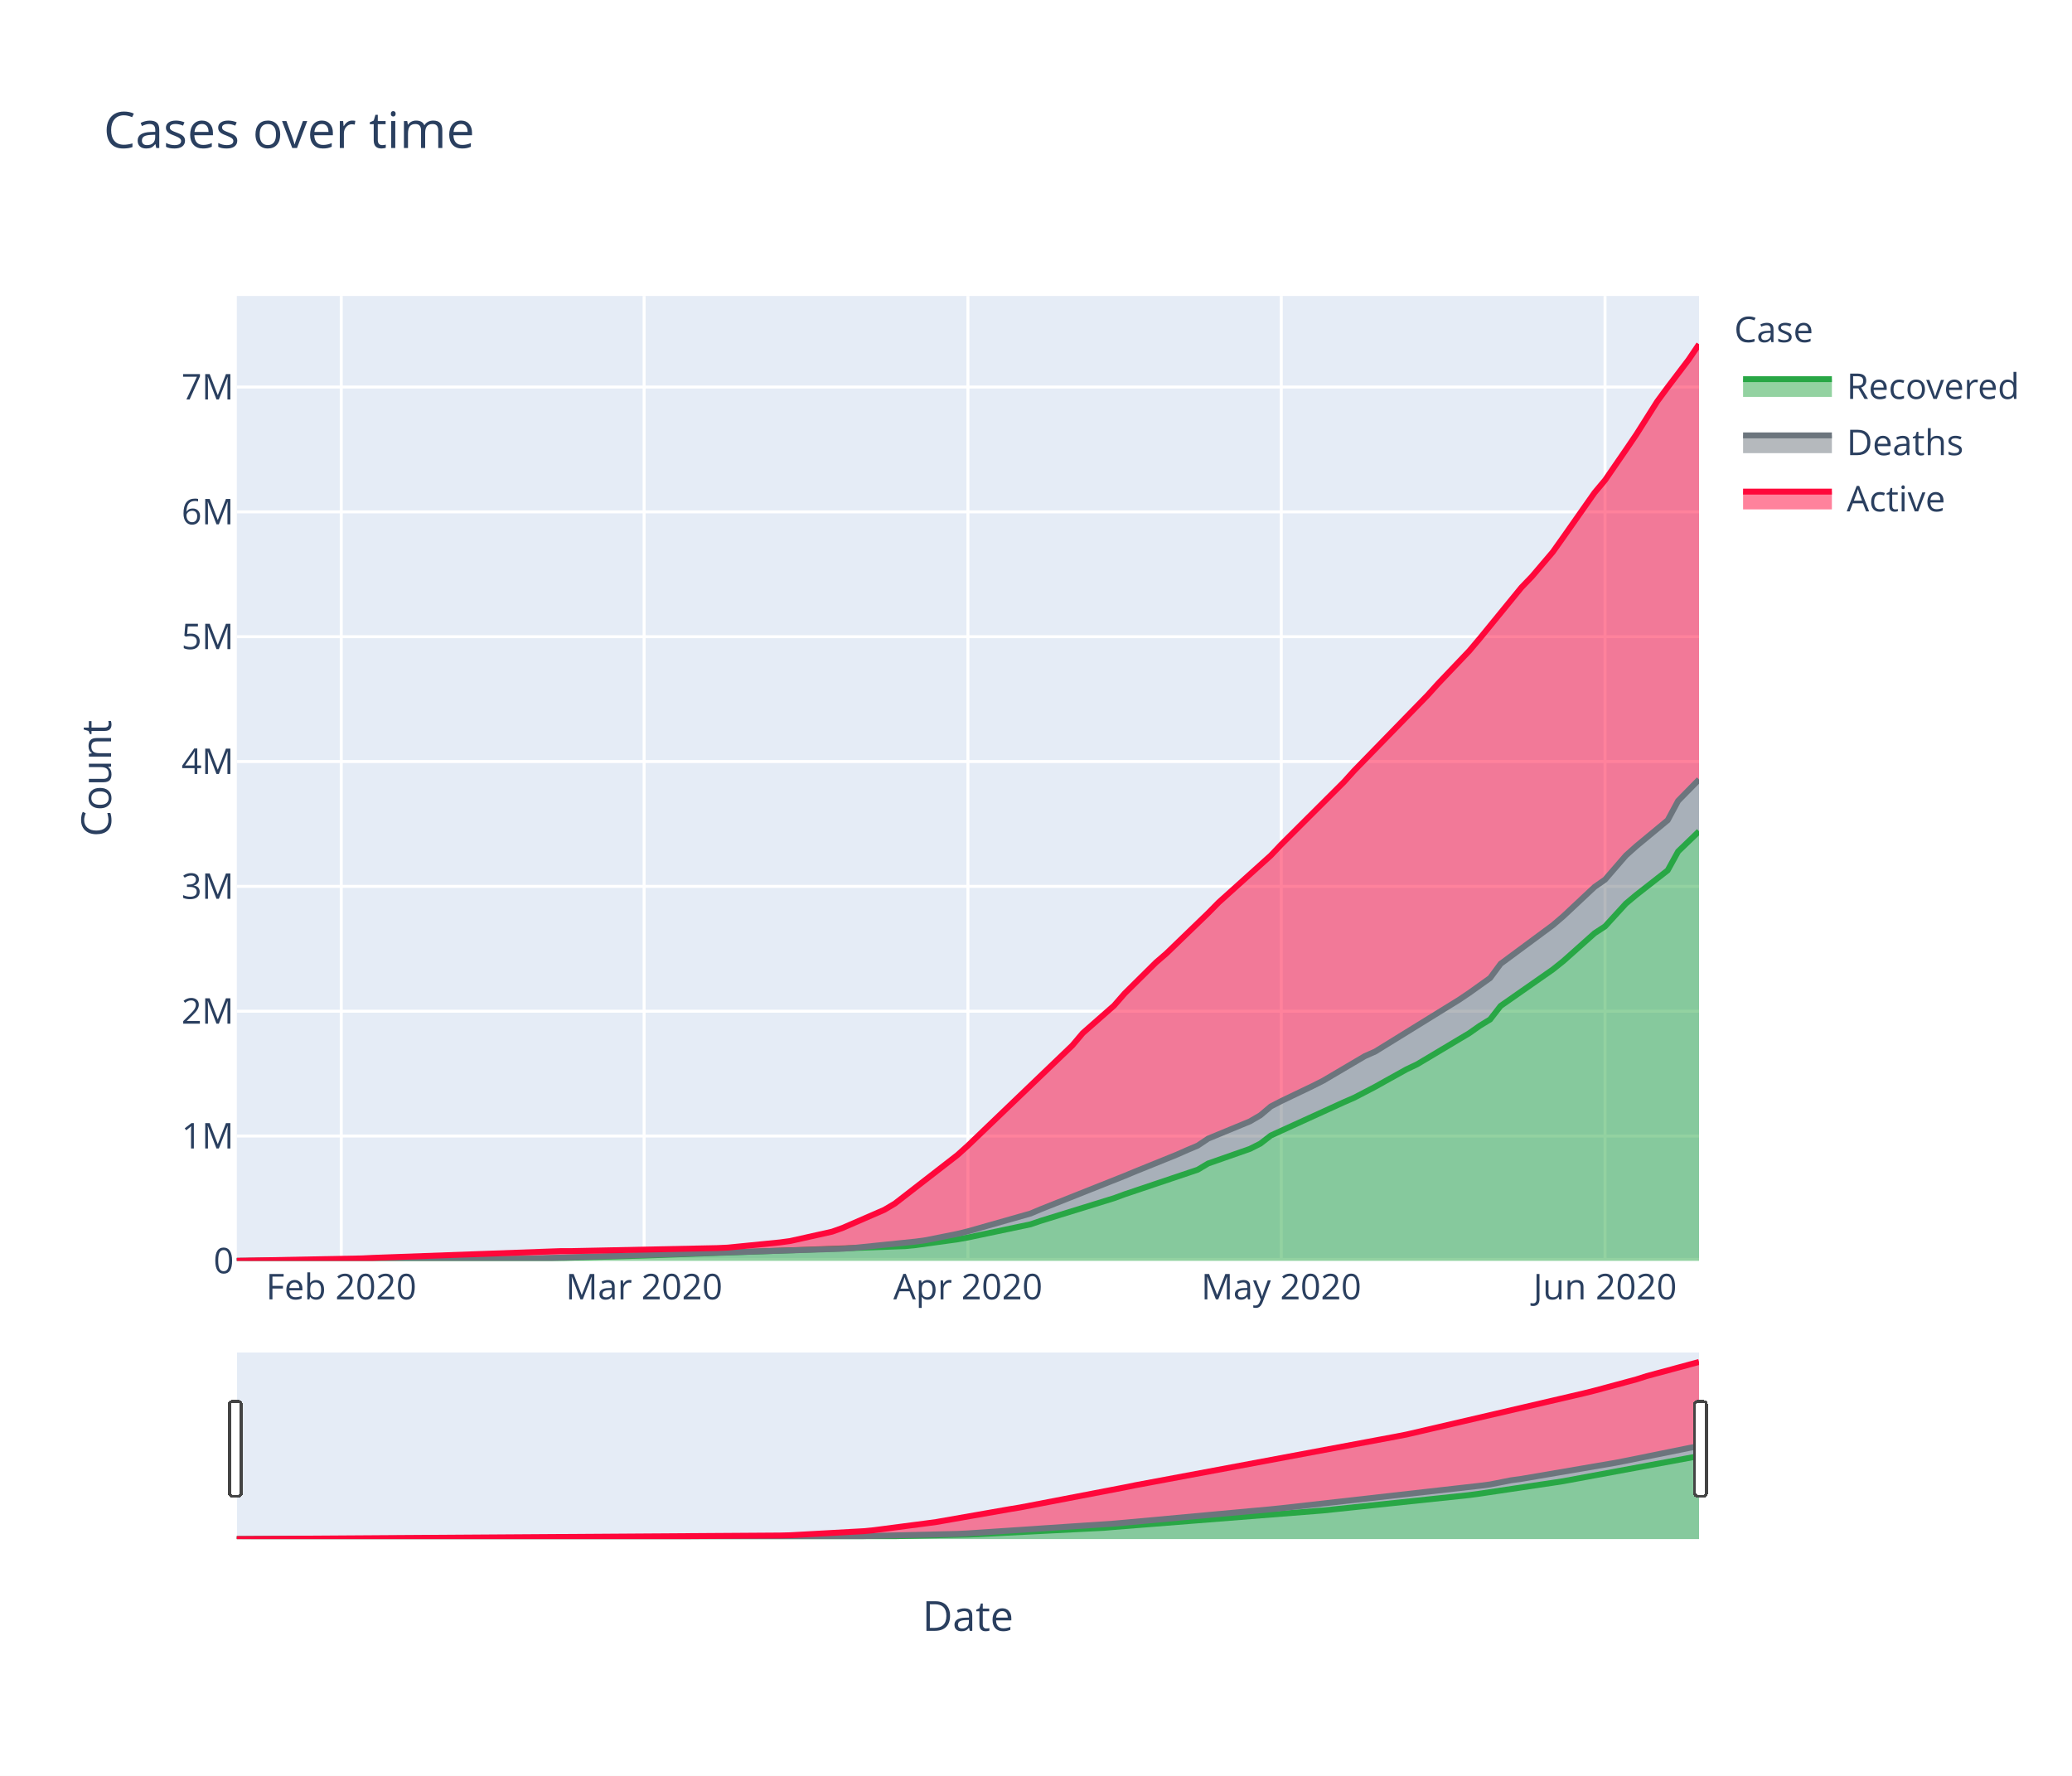
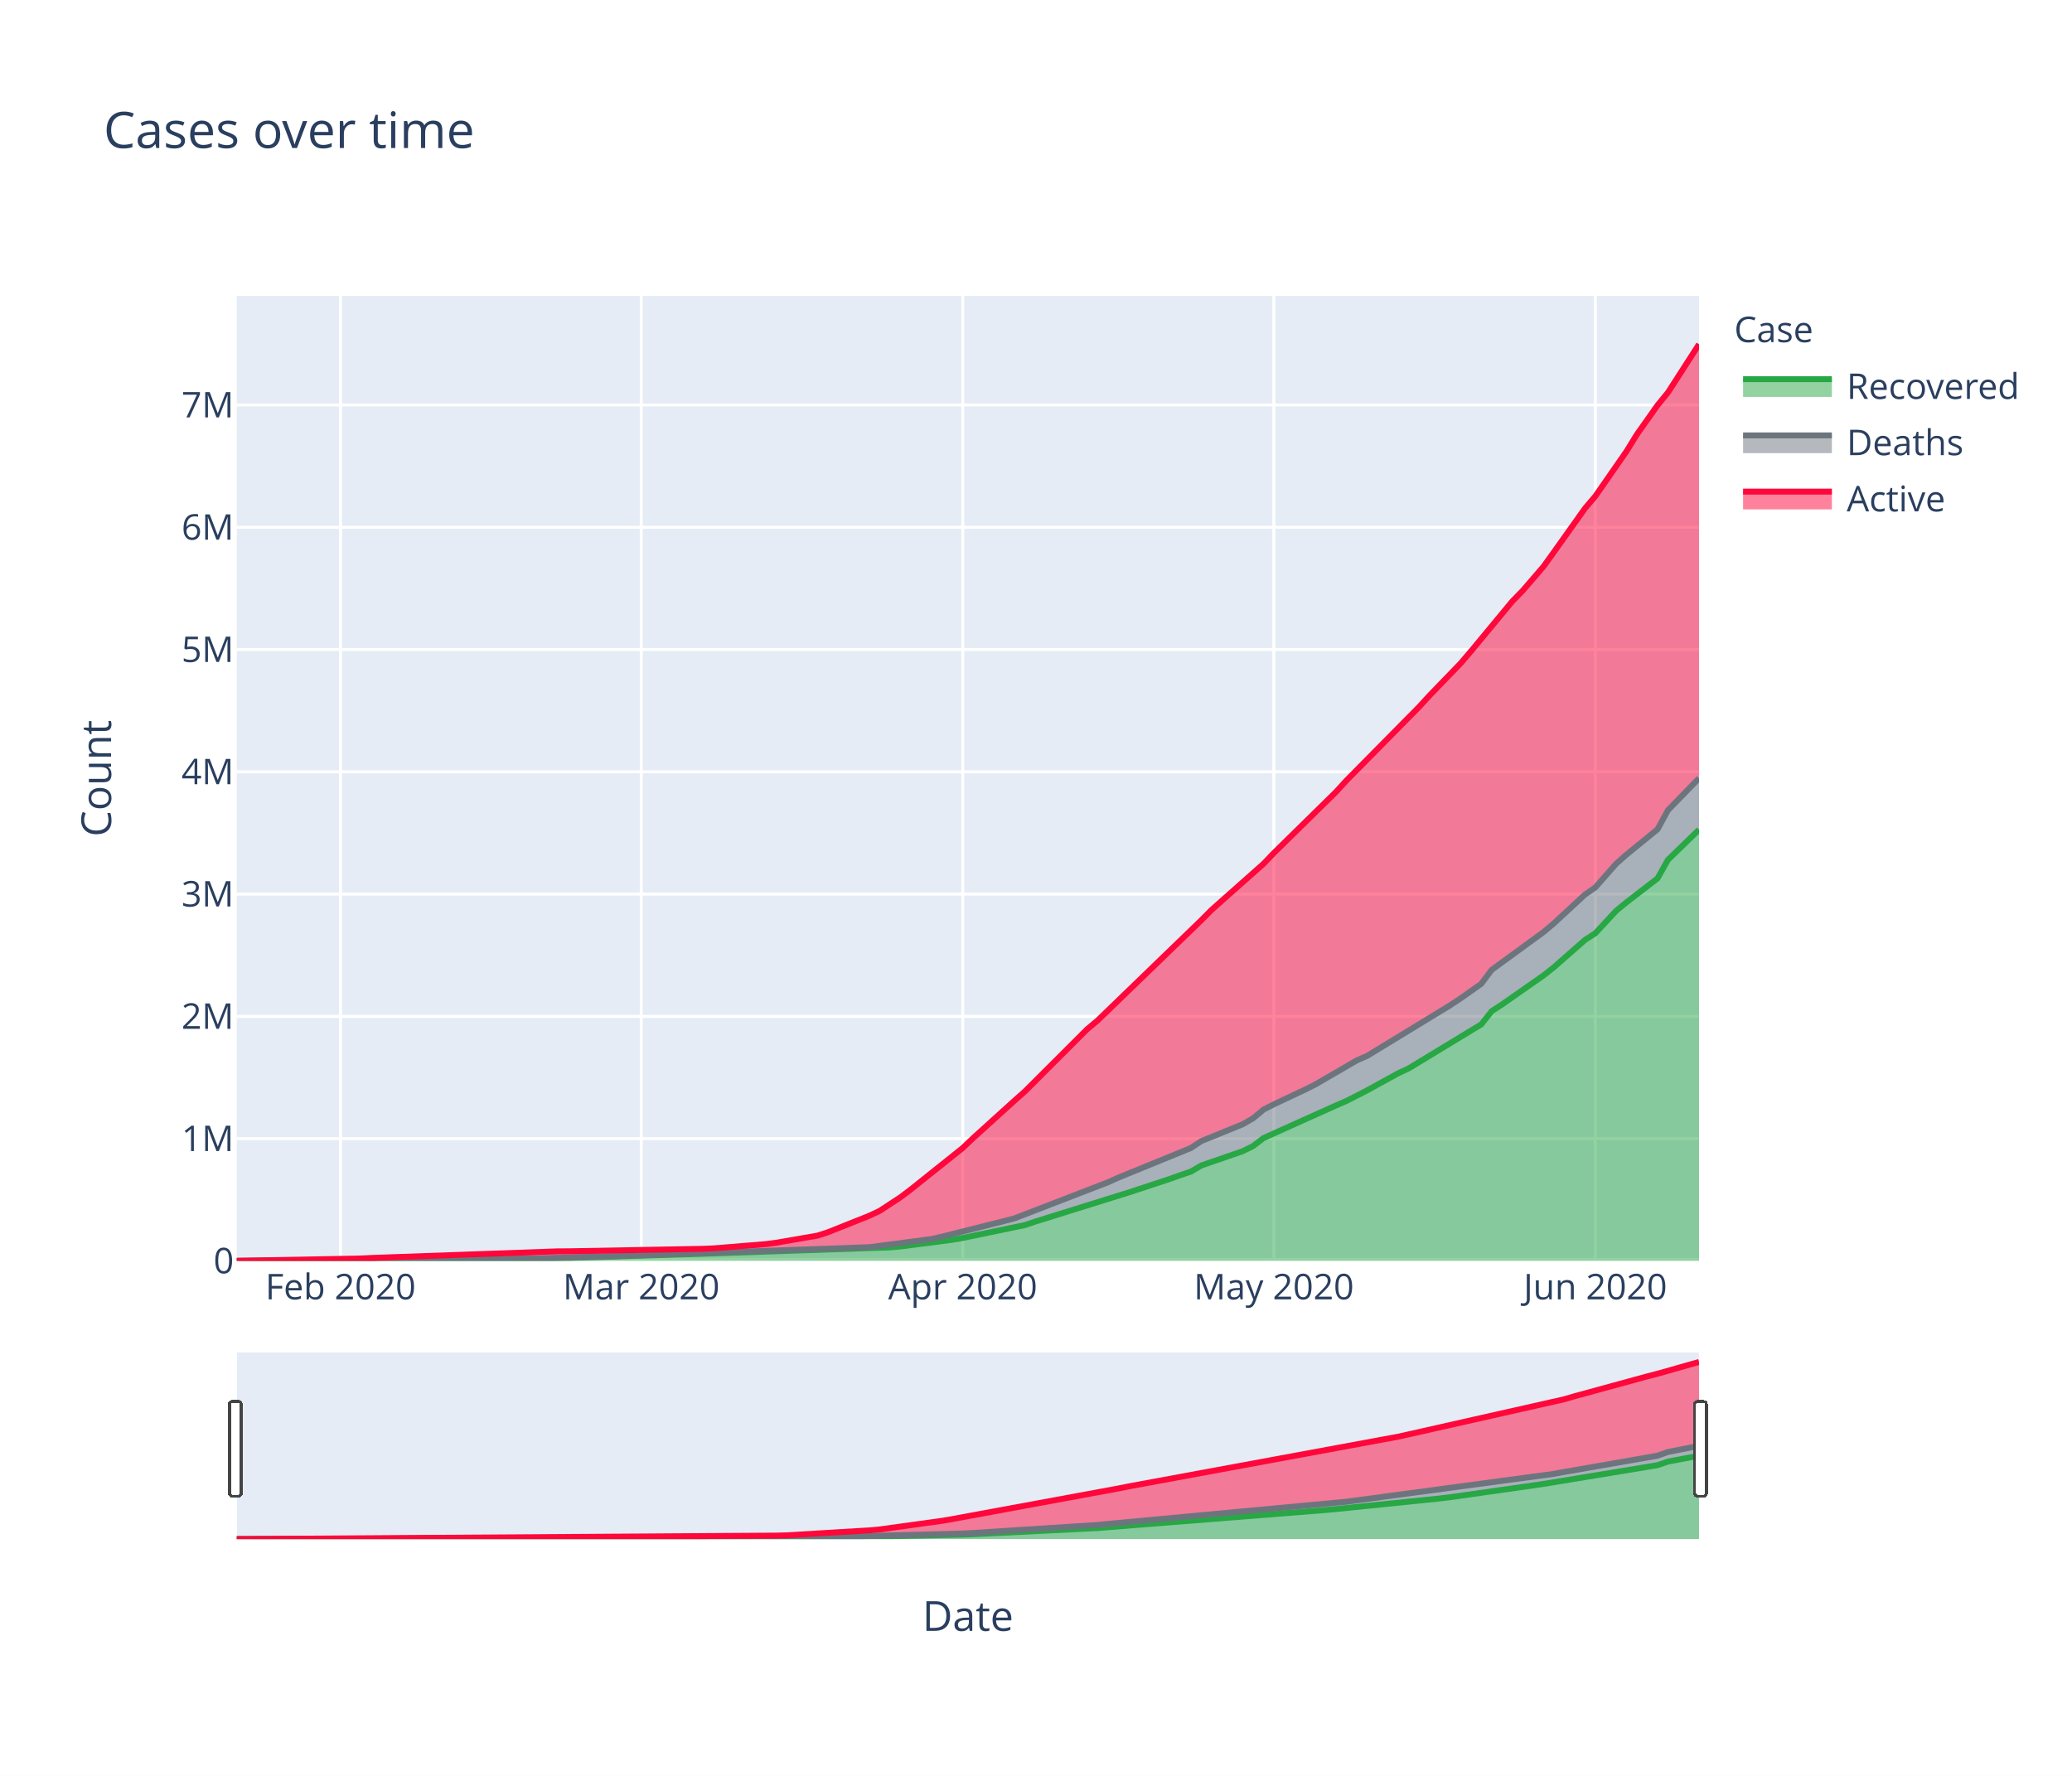
<svg xmlns="http://www.w3.org/2000/svg" class="main-svg" width="700" height="600" style="" viewBox="0 0 700 600">
  <rect x="0" y="0" width="700" height="600" style="fill: rgb(255, 255, 255); fill-opacity: 1;" />
-   <defs id="defs-34632b">
+   <defs id="defs-f4d76e">
    <g class="clips">
-       <clipPath id="clip34632bxyplot" class="plotclip">
+       <clipPath id="clipf4d76exyplot" class="plotclip">
        <rect width="494" height="326" />
      </clipPath>
-       <clipPath class="axesclip" id="clip34632bx">
+       <clipPath class="axesclip" id="clipf4d76ex">
        <rect x="80" y="0" width="494" height="600" />
      </clipPath>
-       <clipPath class="axesclip" id="clip34632by">
+       <clipPath class="axesclip" id="clipf4d76ey">
        <rect x="0" y="100" width="700" height="326" />
      </clipPath>
-       <clipPath class="axesclip" id="clip34632bxy">
+       <clipPath class="axesclip" id="clipf4d76exy">
        <rect x="80" y="100" width="494" height="326" />
      </clipPath>
    </g>
    <g class="gradients" />
  </defs>
  <g class="bglayer">
    <rect class="bg" x="80" y="100" width="494" height="326" style="fill: rgb(229, 236, 246); fill-opacity: 1; stroke-width: 0;" />
  </g>
  <g class="layer-below">
    <g class="imagelayer" />
    <g class="shapelayer" />
  </g>
  <g class="cartesianlayer">
    <g class="subplot xy">
      <g class="layer-subplot">
        <g class="shapelayer" />
        <g class="imagelayer" />
      </g>
      <g class="gridlayer">
        <g class="x">
-           <path class="xgrid crisp" transform="translate(115.29,0)" d="M0,100v326" style="stroke: rgb(255, 255, 255); stroke-opacity: 1; stroke-width: 1px;" />
-           <path class="xgrid crisp" transform="translate(217.61,0)" d="M0,100v326" style="stroke: rgb(255, 255, 255); stroke-opacity: 1; stroke-width: 1px;" />
-           <path class="xgrid crisp" transform="translate(327,0)" d="M0,100v326" style="stroke: rgb(255, 255, 255); stroke-opacity: 1; stroke-width: 1px;" />
-           <path class="xgrid crisp" transform="translate(432.86,0)" d="M0,100v326" style="stroke: rgb(255, 255, 255); stroke-opacity: 1; stroke-width: 1px;" />
-           <path class="xgrid crisp" transform="translate(542.24,0)" d="M0,100v326" style="stroke: rgb(255, 255, 255); stroke-opacity: 1; stroke-width: 1px;" />
+           <path class="xgrid crisp" transform="translate(115.04,0)" d="M0,100v326" style="stroke: rgb(255, 255, 255); stroke-opacity: 1; stroke-width: 1px;" />
+           <path class="xgrid crisp" transform="translate(216.64,0)" d="M0,100v326" style="stroke: rgb(255, 255, 255); stroke-opacity: 1; stroke-width: 1px;" />
+           <path class="xgrid crisp" transform="translate(325.25,0)" d="M0,100v326" style="stroke: rgb(255, 255, 255); stroke-opacity: 1; stroke-width: 1px;" />
+           <path class="xgrid crisp" transform="translate(430.35,0)" d="M0,100v326" style="stroke: rgb(255, 255, 255); stroke-opacity: 1; stroke-width: 1px;" />
+           <path class="xgrid crisp" transform="translate(538.96,0)" d="M0,100v326" style="stroke: rgb(255, 255, 255); stroke-opacity: 1; stroke-width: 1px;" />
        </g>
        <g class="y">
-           <path class="ygrid crisp" transform="translate(0,383.82)" d="M80,0h494" style="stroke: rgb(255, 255, 255); stroke-opacity: 1; stroke-width: 1px;" />
-           <path class="ygrid crisp" transform="translate(0,341.65)" d="M80,0h494" style="stroke: rgb(255, 255, 255); stroke-opacity: 1; stroke-width: 1px;" />
-           <path class="ygrid crisp" transform="translate(0,299.47)" d="M80,0h494" style="stroke: rgb(255, 255, 255); stroke-opacity: 1; stroke-width: 1px;" />
-           <path class="ygrid crisp" transform="translate(0,257.29)" d="M80,0h494" style="stroke: rgb(255, 255, 255); stroke-opacity: 1; stroke-width: 1px;" />
-           <path class="ygrid crisp" transform="translate(0,215.11)" d="M80,0h494" style="stroke: rgb(255, 255, 255); stroke-opacity: 1; stroke-width: 1px;" />
-           <path class="ygrid crisp" transform="translate(0,172.94)" d="M80,0h494" style="stroke: rgb(255, 255, 255); stroke-opacity: 1; stroke-width: 1px;" />
-           <path class="ygrid crisp" transform="translate(0,130.76)" d="M80,0h494" style="stroke: rgb(255, 255, 255); stroke-opacity: 1; stroke-width: 1px;" />
+           <path class="ygrid crisp" transform="translate(0,384.69)" d="M80,0h494" style="stroke: rgb(255, 255, 255); stroke-opacity: 1; stroke-width: 1px;" />
+           <path class="ygrid crisp" transform="translate(0,343.38)" d="M80,0h494" style="stroke: rgb(255, 255, 255); stroke-opacity: 1; stroke-width: 1px;" />
+           <path class="ygrid crisp" transform="translate(0,302.07)" d="M80,0h494" style="stroke: rgb(255, 255, 255); stroke-opacity: 1; stroke-width: 1px;" />
+           <path class="ygrid crisp" transform="translate(0,260.76)" d="M80,0h494" style="stroke: rgb(255, 255, 255); stroke-opacity: 1; stroke-width: 1px;" />
+           <path class="ygrid crisp" transform="translate(0,219.45)" d="M80,0h494" style="stroke: rgb(255, 255, 255); stroke-opacity: 1; stroke-width: 1px;" />
+           <path class="ygrid crisp" transform="translate(0,178.14)" d="M80,0h494" style="stroke: rgb(255, 255, 255); stroke-opacity: 1; stroke-width: 1px;" />
+           <path class="ygrid crisp" transform="translate(0,136.83)" d="M80,0h494" style="stroke: rgb(255, 255, 255); stroke-opacity: 1; stroke-width: 1px;" />
        </g>
      </g>
      <g class="zerolinelayer">
        <path class="yzl zl crisp" transform="translate(0,426)" d="M80,0h494" style="stroke: rgb(255, 255, 255); stroke-opacity: 1; stroke-width: 2px;" />
      </g>
      <path class="xlines-below" />
      <path class="ylines-below" />
      <g class="overlines-below" />
      <g class="xaxislayer-below" />
      <g class="yaxislayer-below" />
      <g class="overaxes-below" />
-       <g class="plot" transform="translate(80, 100)" clip-path="url('#clip34632bxyplot')">
+       <g class="plot" transform="translate(80, 100)" clip-path="url('#clipf4d76exyplot')">
        <g class="scatterlayer mlayer">
-           <g class="trace scatter trace1bfb64" style="stroke-miterlimit: 2;">
+           <g class="trace scatter tracee95a2a" style="stroke-miterlimit: 2;">
            <g class="fills">
              <g>
-                 <path class="js-fill" d="M494,326L0,326L0,326L98.8,325.32L102.33,325.23L137.61,324.2L141.14,324.08L225.83,321.02L229.36,320.67L243.47,318.73L247,318.1L268.17,313.64L271.7,312.44L296.4,304.81L299.93,303.51L324.63,295.2L328.16,293.1L342.27,288.16L345.8,286.38L349.33,283.65L352.86,282.03L374.03,272.38L377.56,270.84L384.61,267.17L388.14,265.19L395.2,261.27L398.73,259.6L416.37,249.07L419.9,246.58L423.43,244.42L426.96,239.87L444.6,227.55L448.13,224.73L458.71,215.3L462.24,212.99L469.3,205.27L472.83,202.32L483.41,194.05L486.94,187.66L494,180.86" style="fill: rgb(40, 167, 69); fill-opacity: 0.5; stroke-width: 0;" />
+                 <path class="js-fill" d="M494,326L0,326L0,326L101.6,325.25L105.11,325.22L154.16,323.7L157.66,323.59L220.72,321.45L224.23,321.13L241.74,318.88L245.25,318.26L266.27,313.9L269.77,312.72L297.8,303.98L301.3,302.9L315.32,298.27L318.82,297.02L322.33,295.84L325.83,293.78L339.84,288.94L343.35,287.2L346.85,284.52L350.35,282.94L371.38,273.48L374.88,271.97L381.89,268.38L385.39,266.44L392.4,262.6L395.9,260.97L416.92,248.22L420.43,246.1L423.93,241.64L427.43,239.37L441.45,229.57L444.95,226.81L455.46,217.57L458.96,215.31L465.97,207.75L469.48,204.86L479.99,196.76L483.49,190.5L494,180.3" style="fill: rgb(40, 167, 69); fill-opacity: 0.5; stroke-width: 0;" />
              </g>
              <g>
-                 <path class="js-fill" d="M0,326L95.27,325.31L98.8,325.23L204.66,321.9L208.19,321.65L229.36,319.48L232.89,318.99L243.47,316.87L247,316.01L268.17,310L271.7,308.51L299.93,297.29L303.46,295.82L317.57,290.11L321.1,288.55L324.63,287.06L328.16,284.69L342.27,278.87L345.8,276.81L349.33,273.83L352.86,272L363.44,266.93L366.97,265.15L381.09,256.83L384.61,255.27L412.84,237.84L416.37,235.47L423.43,230.42L426.96,225.64L444.6,212.59L448.13,209.57L458.71,199.65L462.24,197.19L469.3,189.03L472.83,185.87L483.41,177.11L486.94,170.56L494,163.36L494,180.86L486.94,187.66L483.41,194.05L472.83,202.32L469.3,205.27L462.24,212.99L458.71,215.3L448.13,224.73L444.6,227.55L426.96,239.87L423.43,244.42L419.9,246.58L416.37,249.07L398.73,259.6L395.2,261.27L388.14,265.19L384.61,267.17L377.56,270.84L374.03,272.38L352.86,282.03L349.33,283.65L345.8,286.38L342.27,288.16L328.16,293.1L324.63,295.2L299.93,303.51L296.4,304.81L271.7,312.44L268.17,313.64L247,318.1L243.47,318.73L229.36,320.67L225.83,321.02L141.14,324.08L137.61,324.2L102.33,325.23L98.8,325.32L0,326Z" style="fill: rgb(108, 117, 125); fill-opacity: 0.5; stroke-width: 0;" />
+                 <path class="js-fill" d="M0,326L98.1,325.25L101.6,325.16L136.64,324.12L140.14,323.99L213.72,321.37L217.22,320.91L234.74,318.61L238.24,317.81L259.26,312.54L262.77,311.62L294.3,299.45L297.8,297.88L322.33,287.86L325.83,285.54L339.84,279.84L343.35,277.82L346.85,274.9L350.35,273.11L360.87,268.15L364.37,266.4L378.38,258.26L381.89,256.73L409.91,239.65L413.42,237.33L420.43,232.38L423.93,227.7L441.45,214.92L444.95,211.97L455.46,202.24L458.96,199.83L465.97,191.85L469.48,188.75L479.99,180.17L483.49,173.75L494,162.94L494,180.3L483.49,190.5L479.99,196.76L469.48,204.86L465.97,207.75L458.96,215.31L455.46,217.57L444.95,226.81L441.45,229.57L427.43,239.37L423.93,241.64L420.43,246.1L416.92,248.22L395.9,260.97L392.4,262.6L385.39,266.44L381.89,268.38L374.88,271.97L371.38,273.48L350.35,282.94L346.85,284.52L343.35,287.2L339.84,288.94L325.83,293.78L322.33,295.84L318.82,297.02L315.32,298.27L301.3,302.9L297.8,303.98L269.77,312.72L266.27,313.9L245.25,318.26L241.74,318.88L224.23,321.13L220.72,321.45L157.66,323.59L154.16,323.7L105.11,325.22L101.6,325.25L0,326Z" style="fill: rgb(108, 117, 125); fill-opacity: 0.5; stroke-width: 0;" />
              </g>
            </g>
            <g class="errorbars" />
            <g class="lines">
-               <path class="js-line" d="M0,326L98.8,325.32L102.33,325.23L137.61,324.2L141.14,324.08L225.83,321.02L229.36,320.67L243.47,318.73L247,318.1L268.17,313.64L271.7,312.44L296.4,304.81L299.93,303.51L324.63,295.2L328.16,293.1L342.27,288.16L345.8,286.38L349.33,283.65L352.86,282.03L374.03,272.38L377.56,270.84L384.61,267.17L388.14,265.19L395.2,261.27L398.73,259.6L416.37,249.07L419.9,246.58L423.43,244.42L426.96,239.87L444.6,227.55L448.13,224.73L458.71,215.3L462.24,212.99L469.3,205.27L472.83,202.32L483.41,194.05L486.94,187.66L494,180.86" style="vector-effect: non-scaling-stroke; fill: none; stroke: rgb(40, 167, 69); stroke-opacity: 1; stroke-width: 2px; opacity: 1;" />
+               <path class="js-line" d="M0,326L101.6,325.25L105.11,325.22L154.16,323.7L157.66,323.59L220.72,321.45L224.23,321.13L241.74,318.88L245.25,318.26L266.27,313.9L269.77,312.72L297.8,303.98L301.3,302.9L315.32,298.27L318.82,297.02L322.33,295.84L325.83,293.78L339.84,288.94L343.35,287.2L346.85,284.52L350.35,282.94L371.38,273.48L374.88,271.97L381.89,268.38L385.39,266.44L392.4,262.6L395.9,260.97L416.92,248.22L420.43,246.1L423.93,241.64L427.43,239.37L441.45,229.57L444.95,226.81L455.46,217.57L458.96,215.31L465.97,207.75L469.48,204.86L479.99,196.76L483.49,190.5L494,180.3" style="vector-effect: non-scaling-stroke; fill: none; stroke: rgb(40, 167, 69); stroke-opacity: 1; stroke-width: 2px; opacity: 1;" />
            </g>
            <g class="points" />
            <g class="text" />
          </g>
-           <g class="trace scatter tracecb3281" style="stroke-miterlimit: 2;">
+           <g class="trace scatter trace14aad9" style="stroke-miterlimit: 2;">
            <g class="fills">
              <g>
-                 <path class="js-fill" d="M0,325.98L42.34,325.16L45.87,324.99L109.39,322.7L112.91,322.7L162.31,321.68L165.84,321.52L183.49,319.76L187.01,319.28L201.13,316.13L204.66,314.87L218.77,308.74L222.3,306.65L243.47,290.23L247,287.05L282.29,253.2L285.81,249.03L296.4,239.72L299.93,235.67L310.51,225.19L314.04,222.14L328.16,208.5L331.69,204.91L349.33,189.03L352.86,185.31L374.03,164.2L377.56,160.29L402.26,134.93L405.79,131.02L416.37,119.91L419.9,115.74L434.01,98.46L437.54,94.79L444.6,86.49L448.13,81.52L458.71,66.44L462.24,62.23L469.3,51.97L472.83,46.77L479.89,35.61L483.41,30.83L490.47,21.53L494,16.3L494,163.36L486.94,170.56L483.41,177.11L472.83,185.87L469.3,189.03L462.24,197.19L458.71,199.65L448.13,209.57L444.6,212.59L426.96,225.64L423.43,230.42L416.37,235.47L412.84,237.84L384.61,255.27L381.09,256.83L366.97,265.15L363.44,266.93L352.86,272L349.33,273.83L345.8,276.81L342.27,278.87L328.16,284.69L324.63,287.06L321.1,288.55L317.57,290.11L303.46,295.82L299.93,297.29L271.7,308.51L268.17,310L247,316.01L243.47,316.87L232.89,318.99L229.36,319.48L208.19,321.65L204.66,321.9L98.8,325.23L95.27,325.31L0,326Z" style="fill: rgb(255, 7, 58); fill-opacity: 0.5; stroke-width: 0;" />
+                 <path class="js-fill" d="M0,325.98L42.04,325.18L45.55,325.01L108.61,322.77L112.11,322.76L157.66,321.92L161.16,321.77L178.68,320.33L182.18,319.88L196.2,317.46L199.7,316.33L213.72,310.74L217.22,309.09L224.23,304.49L227.73,301.85L245.25,287.85L248.75,284.52L262.77,271.83L266.27,268.73L287.29,247.72L290.79,244.8L325.83,210.92L329.33,207.4L346.85,191.85L350.35,188.2L371.38,167.53L374.88,163.69L399.4,138.86L402.91,135.03L413.42,124.15L416.92,120.06L430.94,103.13L434.44,99.55L441.45,91.41L444.95,86.55L455.46,71.77L458.96,67.65L469.48,52.51L472.98,46.82L479.99,36.9L483.49,32.62L494,16.3L494,162.94L483.49,173.75L479.99,180.17L469.48,188.75L465.97,191.85L458.96,199.83L455.46,202.24L444.95,211.97L441.45,214.92L423.93,227.7L420.43,232.38L413.42,237.33L409.91,239.65L381.89,256.73L378.38,258.26L364.37,266.4L360.87,268.15L350.35,273.11L346.85,274.9L343.35,277.82L339.84,279.84L325.83,285.54L322.33,287.86L297.8,297.88L294.3,299.45L262.77,311.62L259.26,312.54L238.24,317.81L234.74,318.61L217.22,320.91L213.72,321.37L140.14,323.99L136.64,324.12L101.6,325.16L98.1,325.25L0,326Z" style="fill: rgb(255, 7, 58); fill-opacity: 0.5; stroke-width: 0;" />
              </g>
            </g>
            <g class="errorbars" />
            <g class="lines">
-               <path class="js-line" d="M0,326L95.27,325.31L98.8,325.23L204.66,321.9L208.19,321.65L229.36,319.48L232.89,318.99L243.47,316.87L247,316.01L268.17,310L271.7,308.51L299.93,297.29L303.46,295.82L317.57,290.11L321.1,288.55L324.63,287.06L328.16,284.69L342.27,278.87L345.8,276.81L349.33,273.83L352.86,272L363.44,266.93L366.97,265.15L381.09,256.83L384.61,255.27L412.84,237.84L416.37,235.47L423.43,230.42L426.96,225.64L444.6,212.59L448.13,209.57L458.71,199.65L462.24,197.19L469.3,189.03L472.83,185.87L483.41,177.11L486.94,170.56L494,163.36" style="vector-effect: non-scaling-stroke; fill: none; stroke: rgb(108, 117, 125); stroke-opacity: 1; stroke-width: 2px; opacity: 1;" />
+               <path class="js-line" d="M0,326L98.1,325.25L101.6,325.16L136.64,324.12L140.14,323.99L213.72,321.37L217.22,320.91L234.74,318.61L238.24,317.81L259.26,312.54L262.77,311.62L294.3,299.45L297.8,297.88L322.33,287.86L325.83,285.54L339.84,279.84L343.35,277.82L346.85,274.9L350.35,273.11L360.87,268.15L364.37,266.4L378.38,258.26L381.89,256.73L409.91,239.65L413.42,237.33L420.43,232.38L423.93,227.7L441.45,214.92L444.95,211.97L455.46,202.24L458.96,199.83L465.97,191.85L469.48,188.75L479.99,180.17L483.49,173.75L494,162.94" style="vector-effect: non-scaling-stroke; fill: none; stroke: rgb(108, 117, 125); stroke-opacity: 1; stroke-width: 2px; opacity: 1;" />
            </g>
            <g class="points" />
            <g class="text" />
          </g>
-           <g class="trace scatter traceceded7" style="stroke-miterlimit: 2;">
+           <g class="trace scatter tracefc0305" style="stroke-miterlimit: 2;">
            <g class="fills" />
            <g class="errorbars" />
            <g class="lines">
-               <path class="js-line" d="M0,325.98L42.34,325.16L45.87,324.99L109.39,322.7L112.91,322.7L162.31,321.68L165.84,321.52L183.49,319.76L187.01,319.28L201.13,316.13L204.66,314.87L218.77,308.74L222.3,306.65L243.47,290.23L247,287.05L282.29,253.2L285.81,249.03L296.4,239.72L299.93,235.67L310.51,225.19L314.04,222.14L328.16,208.5L331.69,204.91L349.33,189.03L352.86,185.31L374.03,164.2L377.56,160.29L402.26,134.93L405.79,131.02L416.37,119.91L419.9,115.74L434.01,98.46L437.54,94.79L444.6,86.49L448.13,81.52L458.71,66.44L462.24,62.23L469.3,51.97L472.83,46.77L479.89,35.61L483.41,30.83L490.47,21.53L494,16.3" style="vector-effect: non-scaling-stroke; fill: none; stroke: rgb(255, 7, 58); stroke-opacity: 1; stroke-width: 2px; opacity: 1;" />
+               <path class="js-line" d="M0,325.98L42.04,325.18L45.55,325.01L108.61,322.77L112.11,322.76L157.66,321.92L161.16,321.77L178.68,320.33L182.18,319.88L196.2,317.46L199.7,316.33L213.72,310.74L217.22,309.09L224.23,304.49L227.73,301.85L245.25,287.85L248.75,284.52L262.77,271.83L266.27,268.73L287.29,247.72L290.79,244.8L325.83,210.92L329.33,207.4L346.85,191.85L350.35,188.2L371.38,167.53L374.88,163.69L399.4,138.86L402.91,135.03L413.42,124.15L416.92,120.06L430.94,103.13L434.44,99.55L441.45,91.41L444.95,86.55L455.46,71.77L458.96,67.65L469.48,52.51L472.98,46.82L479.99,36.9L483.49,32.62L494,16.3" style="vector-effect: non-scaling-stroke; fill: none; stroke: rgb(255, 7, 58); stroke-opacity: 1; stroke-width: 2px; opacity: 1;" />
            </g>
            <g class="points" />
            <g class="text" />
          </g>
        </g>
      </g>
      <g class="overplot" />
      <path class="xlines-above crisp" style="fill: none;" d="M0,0" />
      <path class="ylines-above crisp" style="fill: none;" d="M0,0" />
      <g class="overlines-above" />
      <g class="xaxislayer-above">
        <g class="xtick">
-           <text text-anchor="middle" x="0" y="439" transform="translate(115.29,0)" style="font-family: 'Open Sans', verdana, arial, sans-serif; font-size: 12px; fill: rgb(42, 63, 95); fill-opacity: 1; white-space: pre;">Feb 2020</text>
-         </g>
-         <g class="xtick">
-           <text text-anchor="middle" x="0" y="439" transform="translate(217.61,0)" style="font-family: 'Open Sans', verdana, arial, sans-serif; font-size: 12px; fill: rgb(42, 63, 95); fill-opacity: 1; white-space: pre;">Mar 2020</text>
-         </g>
-         <g class="xtick">
-           <text text-anchor="middle" x="0" y="439" transform="translate(327,0)" style="font-family: 'Open Sans', verdana, arial, sans-serif; font-size: 12px; fill: rgb(42, 63, 95); fill-opacity: 1; white-space: pre;">Apr 2020</text>
-         </g>
-         <g class="xtick">
-           <text text-anchor="middle" x="0" y="439" transform="translate(432.86,0)" style="font-family: 'Open Sans', verdana, arial, sans-serif; font-size: 12px; fill: rgb(42, 63, 95); fill-opacity: 1; white-space: pre;">May 2020</text>
-         </g>
-         <g class="xtick">
-           <text text-anchor="middle" x="0" y="439" transform="translate(542.24,0)" style="font-family: 'Open Sans', verdana, arial, sans-serif; font-size: 12px; fill: rgb(42, 63, 95); fill-opacity: 1; white-space: pre;">Jun 2020</text>
+           <text text-anchor="middle" x="0" y="439" transform="translate(115.04,0)" style="font-family: 'Open Sans', verdana, arial, sans-serif; font-size: 12px; fill: rgb(42, 63, 95); fill-opacity: 1; white-space: pre;">Feb 2020</text>
+         </g>
+         <g class="xtick">
+           <text text-anchor="middle" x="0" y="439" transform="translate(216.64,0)" style="font-family: 'Open Sans', verdana, arial, sans-serif; font-size: 12px; fill: rgb(42, 63, 95); fill-opacity: 1; white-space: pre;">Mar 2020</text>
+         </g>
+         <g class="xtick">
+           <text text-anchor="middle" x="0" y="439" transform="translate(325.25,0)" style="font-family: 'Open Sans', verdana, arial, sans-serif; font-size: 12px; fill: rgb(42, 63, 95); fill-opacity: 1; white-space: pre;">Apr 2020</text>
+         </g>
+         <g class="xtick">
+           <text text-anchor="middle" x="0" y="439" transform="translate(430.35,0)" style="font-family: 'Open Sans', verdana, arial, sans-serif; font-size: 12px; fill: rgb(42, 63, 95); fill-opacity: 1; white-space: pre;">May 2020</text>
+         </g>
+         <g class="xtick">
+           <text text-anchor="middle" x="0" y="439" transform="translate(538.96,0)" style="font-family: 'Open Sans', verdana, arial, sans-serif; font-size: 12px; fill: rgb(42, 63, 95); fill-opacity: 1; white-space: pre;">Jun 2020</text>
        </g>
      </g>
      <g class="yaxislayer-above">
        <g class="ytick">
          <text text-anchor="end" x="79" y="4.2" transform="translate(0,426)" style="font-family: 'Open Sans', verdana, arial, sans-serif; font-size: 12px; fill: rgb(42, 63, 95); fill-opacity: 1; white-space: pre;">0</text>
        </g>
        <g class="ytick">
-           <text text-anchor="end" x="79" y="4.2" transform="translate(0,383.82)" style="font-family: 'Open Sans', verdana, arial, sans-serif; font-size: 12px; fill: rgb(42, 63, 95); fill-opacity: 1; white-space: pre;">1M</text>
-         </g>
-         <g class="ytick">
-           <text text-anchor="end" x="79" y="4.2" transform="translate(0,341.65)" style="font-family: 'Open Sans', verdana, arial, sans-serif; font-size: 12px; fill: rgb(42, 63, 95); fill-opacity: 1; white-space: pre;">2M</text>
-         </g>
-         <g class="ytick">
-           <text text-anchor="end" x="79" y="4.2" transform="translate(0,299.47)" style="font-family: 'Open Sans', verdana, arial, sans-serif; font-size: 12px; fill: rgb(42, 63, 95); fill-opacity: 1; white-space: pre;">3M</text>
-         </g>
-         <g class="ytick">
-           <text text-anchor="end" x="79" y="4.2" transform="translate(0,257.29)" style="font-family: 'Open Sans', verdana, arial, sans-serif; font-size: 12px; fill: rgb(42, 63, 95); fill-opacity: 1; white-space: pre;">4M</text>
-         </g>
-         <g class="ytick">
-           <text text-anchor="end" x="79" y="4.2" transform="translate(0,215.11)" style="font-family: 'Open Sans', verdana, arial, sans-serif; font-size: 12px; fill: rgb(42, 63, 95); fill-opacity: 1; white-space: pre;">5M</text>
-         </g>
-         <g class="ytick">
-           <text text-anchor="end" x="79" y="4.2" transform="translate(0,172.94)" style="font-family: 'Open Sans', verdana, arial, sans-serif; font-size: 12px; fill: rgb(42, 63, 95); fill-opacity: 1; white-space: pre;">6M</text>
-         </g>
-         <g class="ytick">
-           <text text-anchor="end" x="79" y="4.2" transform="translate(0,130.76)" style="font-family: 'Open Sans', verdana, arial, sans-serif; font-size: 12px; fill: rgb(42, 63, 95); fill-opacity: 1; white-space: pre;">7M</text>
+           <text text-anchor="end" x="79" y="4.2" transform="translate(0,384.69)" style="font-family: 'Open Sans', verdana, arial, sans-serif; font-size: 12px; fill: rgb(42, 63, 95); fill-opacity: 1; white-space: pre;">1M</text>
+         </g>
+         <g class="ytick">
+           <text text-anchor="end" x="79" y="4.2" transform="translate(0,343.38)" style="font-family: 'Open Sans', verdana, arial, sans-serif; font-size: 12px; fill: rgb(42, 63, 95); fill-opacity: 1; white-space: pre;">2M</text>
+         </g>
+         <g class="ytick">
+           <text text-anchor="end" x="79" y="4.2" transform="translate(0,302.07)" style="font-family: 'Open Sans', verdana, arial, sans-serif; font-size: 12px; fill: rgb(42, 63, 95); fill-opacity: 1; white-space: pre;">3M</text>
+         </g>
+         <g class="ytick">
+           <text text-anchor="end" x="79" y="4.2" transform="translate(0,260.76)" style="font-family: 'Open Sans', verdana, arial, sans-serif; font-size: 12px; fill: rgb(42, 63, 95); fill-opacity: 1; white-space: pre;">4M</text>
+         </g>
+         <g class="ytick">
+           <text text-anchor="end" x="79" y="4.2" transform="translate(0,219.45)" style="font-family: 'Open Sans', verdana, arial, sans-serif; font-size: 12px; fill: rgb(42, 63, 95); fill-opacity: 1; white-space: pre;">5M</text>
+         </g>
+         <g class="ytick">
+           <text text-anchor="end" x="79" y="4.2" transform="translate(0,178.14)" style="font-family: 'Open Sans', verdana, arial, sans-serif; font-size: 12px; fill: rgb(42, 63, 95); fill-opacity: 1; white-space: pre;">6M</text>
+         </g>
+         <g class="ytick">
+           <text text-anchor="end" x="79" y="4.2" transform="translate(0,136.83)" style="font-family: 'Open Sans', verdana, arial, sans-serif; font-size: 12px; fill: rgb(42, 63, 95); fill-opacity: 1; white-space: pre;">7M</text>
        </g>
      </g>
      <g class="overaxes-above" />
    </g>
  </g>
  <g class="polarlayer" />
  <g class="ternarylayer" />
  <g class="geolayer" />
  <g class="funnelarealayer" />
  <g class="pielayer" />
  <g class="treemaplayer" />
  <g class="sunburstlayer" />
  <g class="glimages" />
-   <defs id="topdefs-34632b">
+   <defs id="topdefs-f4d76e">
    <g class="clips" />
-     <clipPath id="legend34632b">
+     <clipPath id="legendf4d76e">
      <rect width="104" height="83" x="0" y="0" />
    </clipPath>
-     <clipPath id="rangesliderx-34632b">
+     <clipPath id="rangesliderx-f4d76e">
      <rect x="0" y="0" width="494" height="63" />
    </clipPath>
  </defs>
  <g class="layer-above">
    <g class="imagelayer" />
    <g class="shapelayer" />
  </g>
  <g class="infolayer">
    <g class="legend" pointer-events="all" transform="translate(583.88, 100)">
      <rect class="bg" shape-rendering="crispEdges" style="stroke: rgb(68, 68, 68); stroke-opacity: 1; fill: rgb(255, 255, 255); fill-opacity: 1; stroke-width: 0px;" width="104" height="83" x="0" y="0" />
-       <g class="scrollbox" transform="translate(0, 0)" clip-path="url('#legend34632b')">
+       <g class="scrollbox" transform="translate(0, 0)" clip-path="url('#legendf4d76e')">
        <text class="legendtitletext user-select-none" text-anchor="start" x="2" y="15.6" style="font-family: 'Open Sans', verdana, arial, sans-serif; font-size: 12px; fill: rgb(42, 63, 95); fill-opacity: 1; white-space: pre;">Case</text>
        <g class="groups" transform="translate(0, 0)">
          <g class="traces" transform="translate(0, 30.1)" style="opacity: 1;">
            <text class="legendtext user-select-none" text-anchor="start" x="40" y="4.68" style="font-family: 'Open Sans', verdana, arial, sans-serif; font-size: 12px; fill: rgb(42, 63, 95); fill-opacity: 1; white-space: pre;">Recovered</text>
            <g class="layers">
              <g class="legendfill">
                <path class="js-fill" d="M5,-2h30v6h-30z" style="stroke-width: 0; fill: rgb(40, 167, 69); fill-opacity: 0.5;" />
              </g>
              <g class="legendlines">
                <path class="js-line" d="M5,-2h30" style="fill: none; stroke: rgb(40, 167, 69); stroke-opacity: 1; stroke-width: 2px;" />
              </g>
              <g class="legendsymbols">
                <g class="legendpoints" />
              </g>
            </g>
            <rect class="legendtoggle" pointer-events="all" x="0" y="-9.5" width="98.031" height="19" style="cursor: pointer; fill: rgb(0, 0, 0); fill-opacity: 0;" />
          </g>
        </g>
        <g class="groups" transform="translate(0, 0)">
          <g class="traces" transform="translate(0, 49.1)" style="opacity: 1;">
            <text class="legendtext user-select-none" text-anchor="start" x="40" y="4.68" style="font-family: 'Open Sans', verdana, arial, sans-serif; font-size: 12px; fill: rgb(42, 63, 95); fill-opacity: 1; white-space: pre;">Deaths</text>
            <g class="layers">
              <g class="legendfill">
                <path class="js-fill" d="M5,-2h30v6h-30z" style="stroke-width: 0; fill: rgb(108, 117, 125); fill-opacity: 0.5;" />
              </g>
              <g class="legendlines">
                <path class="js-line" d="M5,-2h30" style="fill: none; stroke: rgb(108, 117, 125); stroke-opacity: 1; stroke-width: 2px;" />
              </g>
              <g class="legendsymbols">
                <g class="legendpoints" />
              </g>
            </g>
            <rect class="legendtoggle" pointer-events="all" x="0" y="-9.5" width="98.031" height="19" style="cursor: pointer; fill: rgb(0, 0, 0); fill-opacity: 0;" />
          </g>
        </g>
        <g class="groups" transform="translate(0, 0)">
          <g class="traces" transform="translate(0, 68.1)" style="opacity: 1;">
            <text class="legendtext user-select-none" text-anchor="start" x="40" y="4.68" style="font-family: 'Open Sans', verdana, arial, sans-serif; font-size: 12px; fill: rgb(42, 63, 95); fill-opacity: 1; white-space: pre;">Active</text>
            <g class="layers">
              <g class="legendfill">
                <path class="js-fill" d="M5,-2h30v6h-30z" style="stroke-width: 0; fill: rgb(255, 7, 58); fill-opacity: 0.5;" />
              </g>
              <g class="legendlines">
                <path class="js-line" d="M5,-2h30" style="fill: none; stroke: rgb(255, 7, 58); stroke-opacity: 1; stroke-width: 2px;" />
              </g>
              <g class="legendsymbols">
                <g class="legendpoints" />
              </g>
            </g>
            <rect class="legendtoggle" pointer-events="all" x="0" y="-9.5" width="98.031" height="19" style="cursor: pointer; fill: rgb(0, 0, 0); fill-opacity: 0;" />
          </g>
        </g>
      </g>
      <rect class="scrollbar" rx="20" ry="3" width="0" height="0" x="0" y="0" style="fill: rgb(128, 139, 164); fill-opacity: 1;" />
    </g>
    <g class="g-gtitle">
      <text class="gtitle" x="35" y="50" text-anchor="start" dy="0em" style="font-family: 'Open Sans', verdana, arial, sans-serif; font-size: 17px; fill: rgb(42, 63, 95); opacity: 1; font-weight: normal; white-space: pre;">Cases over time</text>
    </g>
    <g class="rangeslider-container" pointer-events="all" transform="translate(80,457)">
      <rect class="rangeslider-bg" x="0" y="0" shape-rendering="crispEdges" width="494" height="63" transform="translate(0,0)" fill="#E5ECF6" stroke="#444" stroke-width="0" />
-       <g class="rangeslider-rangeplot xy" clip-path="url('#rangesliderx-34632b')">
+       <g class="rangeslider-rangeplot xy" clip-path="url('#rangesliderx-f4d76e')">
        <g class="layer-subplot">
          <g class="shapelayer" />
          <g class="imagelayer" />
        </g>
        <g class="gridlayer">
          <g class="x" />
          <g class="y" />
        </g>
        <g class="zerolinelayer" />
        <path class="xlines-below" />
        <path class="ylines-below" />
        <g class="overlines-below" />
        <g class="xaxislayer-below" />
        <g class="yaxislayer-below" />
        <g class="overaxes-below" />
        <g class="plot">
          <g class="scatterlayer mlayer rangeplot">
-             <g class="trace scatter trace1bfb64" style="stroke-miterlimit: 2;">
+             <g class="trace scatter tracee95a2a" style="stroke-miterlimit: 2;">
              <g class="fills">
                <g>
-                   <path class="js-fill" d="M494,63L0,63L0,63L208.19,62.27L211.71,62.23L247,61.47L250.53,61.34L292.87,59.2L296.4,58.9L366.97,53.33L370.5,52.96L416.37,48.13L419.9,47.65L444.6,43.97L448.13,43.43L494,34.95" style="fill: rgb(40, 167, 69); fill-opacity: 0.5; stroke-width: 0;" />
+                   <path class="js-fill" d="M494,63L0,63L0,63L206.71,62.28L210.21,62.24L245.25,61.5L248.75,61.37L290.79,59.28L294.3,58.99L367.87,53.17L371.38,52.85L406.41,49.27L409.91,48.85L437.94,44.87L441.45,44.36L479.99,38.02L483.49,36.81L494,34.84" style="fill: rgb(40, 167, 69); fill-opacity: 0.5; stroke-width: 0;" />
                </g>
                <g>
-                   <path class="js-fill" d="M0,63L197.6,62.26L201.13,62.24L243.47,61.24L247,61.07L296.4,57.76L299.93,57.45L349.33,52.92L352.86,52.56L419.9,44.99L423.43,44.53L430.49,43.13L434.01,42.65L465.77,37.22L469.3,36.53L490.47,32.25L494,31.57L494,34.95L448.13,43.43L444.6,43.97L419.9,47.65L416.37,48.13L370.5,52.96L366.97,53.33L296.4,58.9L292.87,59.2L250.53,61.34L247,61.47L211.71,62.23L208.19,62.27L0,63Z" style="fill: rgb(108, 117, 125); fill-opacity: 0.5; stroke-width: 0;" />
+                   <path class="js-fill" d="M0,63L199.7,62.26L203.21,62.22L245.25,61.11L248.75,60.93L290.79,58.23L294.3,57.87L371.38,50.7L374.88,50.37L444.95,40.96L448.45,40.31L479.99,34.82L483.49,33.58L494,31.49L494,34.84L483.49,36.81L479.99,38.02L441.45,44.36L437.94,44.87L409.91,48.85L406.41,49.27L371.38,52.85L367.87,53.17L294.3,58.99L290.79,59.28L248.75,61.37L245.25,61.5L210.21,62.24L206.71,62.28L0,63Z" style="fill: rgb(108, 117, 125); fill-opacity: 0.5; stroke-width: 0;" />
                </g>
              </g>
              <g class="errorbars" />
              <g class="lines">
-                 <path class="js-line" d="M0,63L208.19,62.27L211.71,62.23L247,61.47L250.53,61.34L292.87,59.2L296.4,58.9L366.97,53.33L370.5,52.96L416.37,48.13L419.9,47.65L444.6,43.97L448.13,43.43L494,34.95" style="vector-effect: non-scaling-stroke; fill: none; stroke: rgb(40, 167, 69); stroke-opacity: 1; stroke-width: 2px; opacity: 1;" />
+                 <path class="js-line" d="M0,63L206.71,62.28L210.21,62.24L245.25,61.5L248.75,61.37L290.79,59.28L294.3,58.99L367.87,53.17L371.38,52.85L406.41,49.27L409.91,48.85L437.94,44.87L441.45,44.36L479.99,38.02L483.49,36.81L494,34.84" style="vector-effect: non-scaling-stroke; fill: none; stroke: rgb(40, 167, 69); stroke-opacity: 1; stroke-width: 2px; opacity: 1;" />
              </g>
              <g class="points" />
              <g class="text" />
            </g>
-             <g class="trace scatter tracecb3281" style="stroke-miterlimit: 2;">
+             <g class="trace scatter trace14aad9" style="stroke-miterlimit: 2;">
              <g class="fills">
                <g>
-                   <path class="js-fill" d="M0,63L183.49,61.79L187.01,61.7L211.71,60.33L215.24,59.99L232.89,57.69L236.41,57.21L261.11,52.89L264.64,52.31L299.93,45.54L303.46,44.82L391.67,28.35L395.2,27.66L455.19,13.72L458.71,12.84L472.83,9.04L476.36,7.91L494,3.15L494,31.57L490.47,32.25L469.3,36.53L465.77,37.22L434.01,42.65L430.49,43.13L423.43,44.53L419.9,44.99L352.86,52.56L349.33,52.92L299.93,57.45L296.4,57.76L247,61.07L243.47,61.24L201.13,62.24L197.6,62.26L0,63Z" style="fill: rgb(255, 7, 58); fill-opacity: 0.5; stroke-width: 0;" />
+                   <path class="js-fill" d="M0,63L182.18,61.82L185.69,61.73L213.72,60.05L217.22,59.73L238.24,56.83L241.74,56.23L297.8,45.9L301.3,45.2L392.4,28.39L395.9,27.61L448.45,15.76L451.96,14.73L476.48,8.03L479.99,7.13L494,3.15L494,31.49L483.49,33.58L479.99,34.82L448.45,40.31L444.95,40.96L374.88,50.37L371.38,50.7L294.3,57.87L290.79,58.23L248.75,60.93L245.25,61.11L203.21,62.22L199.7,62.26L0,63Z" style="fill: rgb(255, 7, 58); fill-opacity: 0.5; stroke-width: 0;" />
                </g>
              </g>
              <g class="errorbars" />
              <g class="lines">
-                 <path class="js-line" d="M0,63L197.6,62.26L201.13,62.24L243.47,61.24L247,61.07L296.4,57.76L299.93,57.45L349.33,52.92L352.86,52.56L419.9,44.99L423.43,44.53L430.49,43.13L434.01,42.65L465.77,37.22L469.3,36.53L490.47,32.25L494,31.57" style="vector-effect: non-scaling-stroke; fill: none; stroke: rgb(108, 117, 125); stroke-opacity: 1; stroke-width: 2px; opacity: 1;" />
+                 <path class="js-line" d="M0,63L199.7,62.26L203.21,62.22L245.25,61.11L248.75,60.93L290.79,58.23L294.3,57.87L371.38,50.7L374.88,50.37L444.95,40.96L448.45,40.31L479.99,34.82L483.49,33.58L494,31.49" style="vector-effect: non-scaling-stroke; fill: none; stroke: rgb(108, 117, 125); stroke-opacity: 1; stroke-width: 2px; opacity: 1;" />
              </g>
              <g class="points" />
              <g class="text" />
            </g>
-             <g class="trace scatter traceceded7" style="stroke-miterlimit: 2;">
+             <g class="trace scatter tracefc0305" style="stroke-miterlimit: 2;">
              <g class="fills" />
              <g class="errorbars" />
              <g class="lines">
-                 <path class="js-line" d="M0,63L183.49,61.79L187.01,61.7L211.71,60.33L215.24,59.99L232.89,57.69L236.41,57.21L261.11,52.89L264.64,52.31L299.93,45.54L303.46,44.82L391.67,28.35L395.2,27.66L455.19,13.72L458.71,12.84L472.83,9.04L476.36,7.91L494,3.15" style="vector-effect: non-scaling-stroke; fill: none; stroke: rgb(255, 7, 58); stroke-opacity: 1; stroke-width: 2px; opacity: 1;" />
+                 <path class="js-line" d="M0,63L182.18,61.82L185.69,61.73L213.72,60.05L217.22,59.73L238.24,56.83L241.74,56.23L297.8,45.9L301.3,45.2L392.4,28.39L395.9,27.61L448.45,15.76L451.96,14.73L476.48,8.03L479.99,7.13L494,3.15" style="vector-effect: non-scaling-stroke; fill: none; stroke: rgb(255, 7, 58); stroke-opacity: 1; stroke-width: 2px; opacity: 1;" />
              </g>
              <g class="points" />
              <g class="text" />
            </g>
          </g>
        </g>
        <g class="overplot" />
        <path class="xlines-above crisp" style="fill: none;" />
        <path class="ylines-above crisp" style="fill: none;" />
        <g class="overlines-above" />
        <g class="xaxislayer-above" />
        <g class="yaxislayer-above" />
        <g class="overaxes-above" />
      </g>
      <rect class="rangeslider-mask-min" x="0" y="0" shape-rendering="crispEdges" height="63" width="0" style="fill: rgb(0, 0, 0); fill-opacity: 0.4;" />
      <rect class="rangeslider-mask-max" y="0" shape-rendering="crispEdges" height="63" x="494" width="0" style="fill: rgb(0, 0, 0); fill-opacity: 0.4;" />
      <g class="rangeslider-grabber-min" transform="translate(-2.5,0.5)">
        <rect class="rangeslider-handle-min" x="0" width="4" rx="1" fill="#fff" stroke="#444" stroke-width="1" shape-rendering="crispEdges" y="16" height="32" />
      </g>
      <g class="rangeslider-grabber-max" transform="translate(492.5,0.5)">
        <rect class="rangeslider-handle-max" x="0" width="4" rx="1" fill="#fff" stroke="#444" stroke-width="1" shape-rendering="crispEdges" y="16" height="32" />
      </g>
    </g>
    <g class="g-ytitle">
      <text class="ytitle" transform="rotate(-90,37.52813,263)" x="37.528" y="263" text-anchor="middle" style="font-family: 'Open Sans', verdana, arial, sans-serif; font-size: 14px; fill: rgb(42, 63, 95); opacity: 1; font-weight: normal; white-space: pre;">Count</text>
    </g>
    <g class="g-xtitle">
      <text class="xtitle" x="327" y="551" text-anchor="middle" style="font-family: 'Open Sans', verdana, arial, sans-serif; font-size: 14px; fill: rgb(42, 63, 95); opacity: 1; font-weight: normal; white-space: pre;">Date</text>
    </g>
  </g>
</svg>
